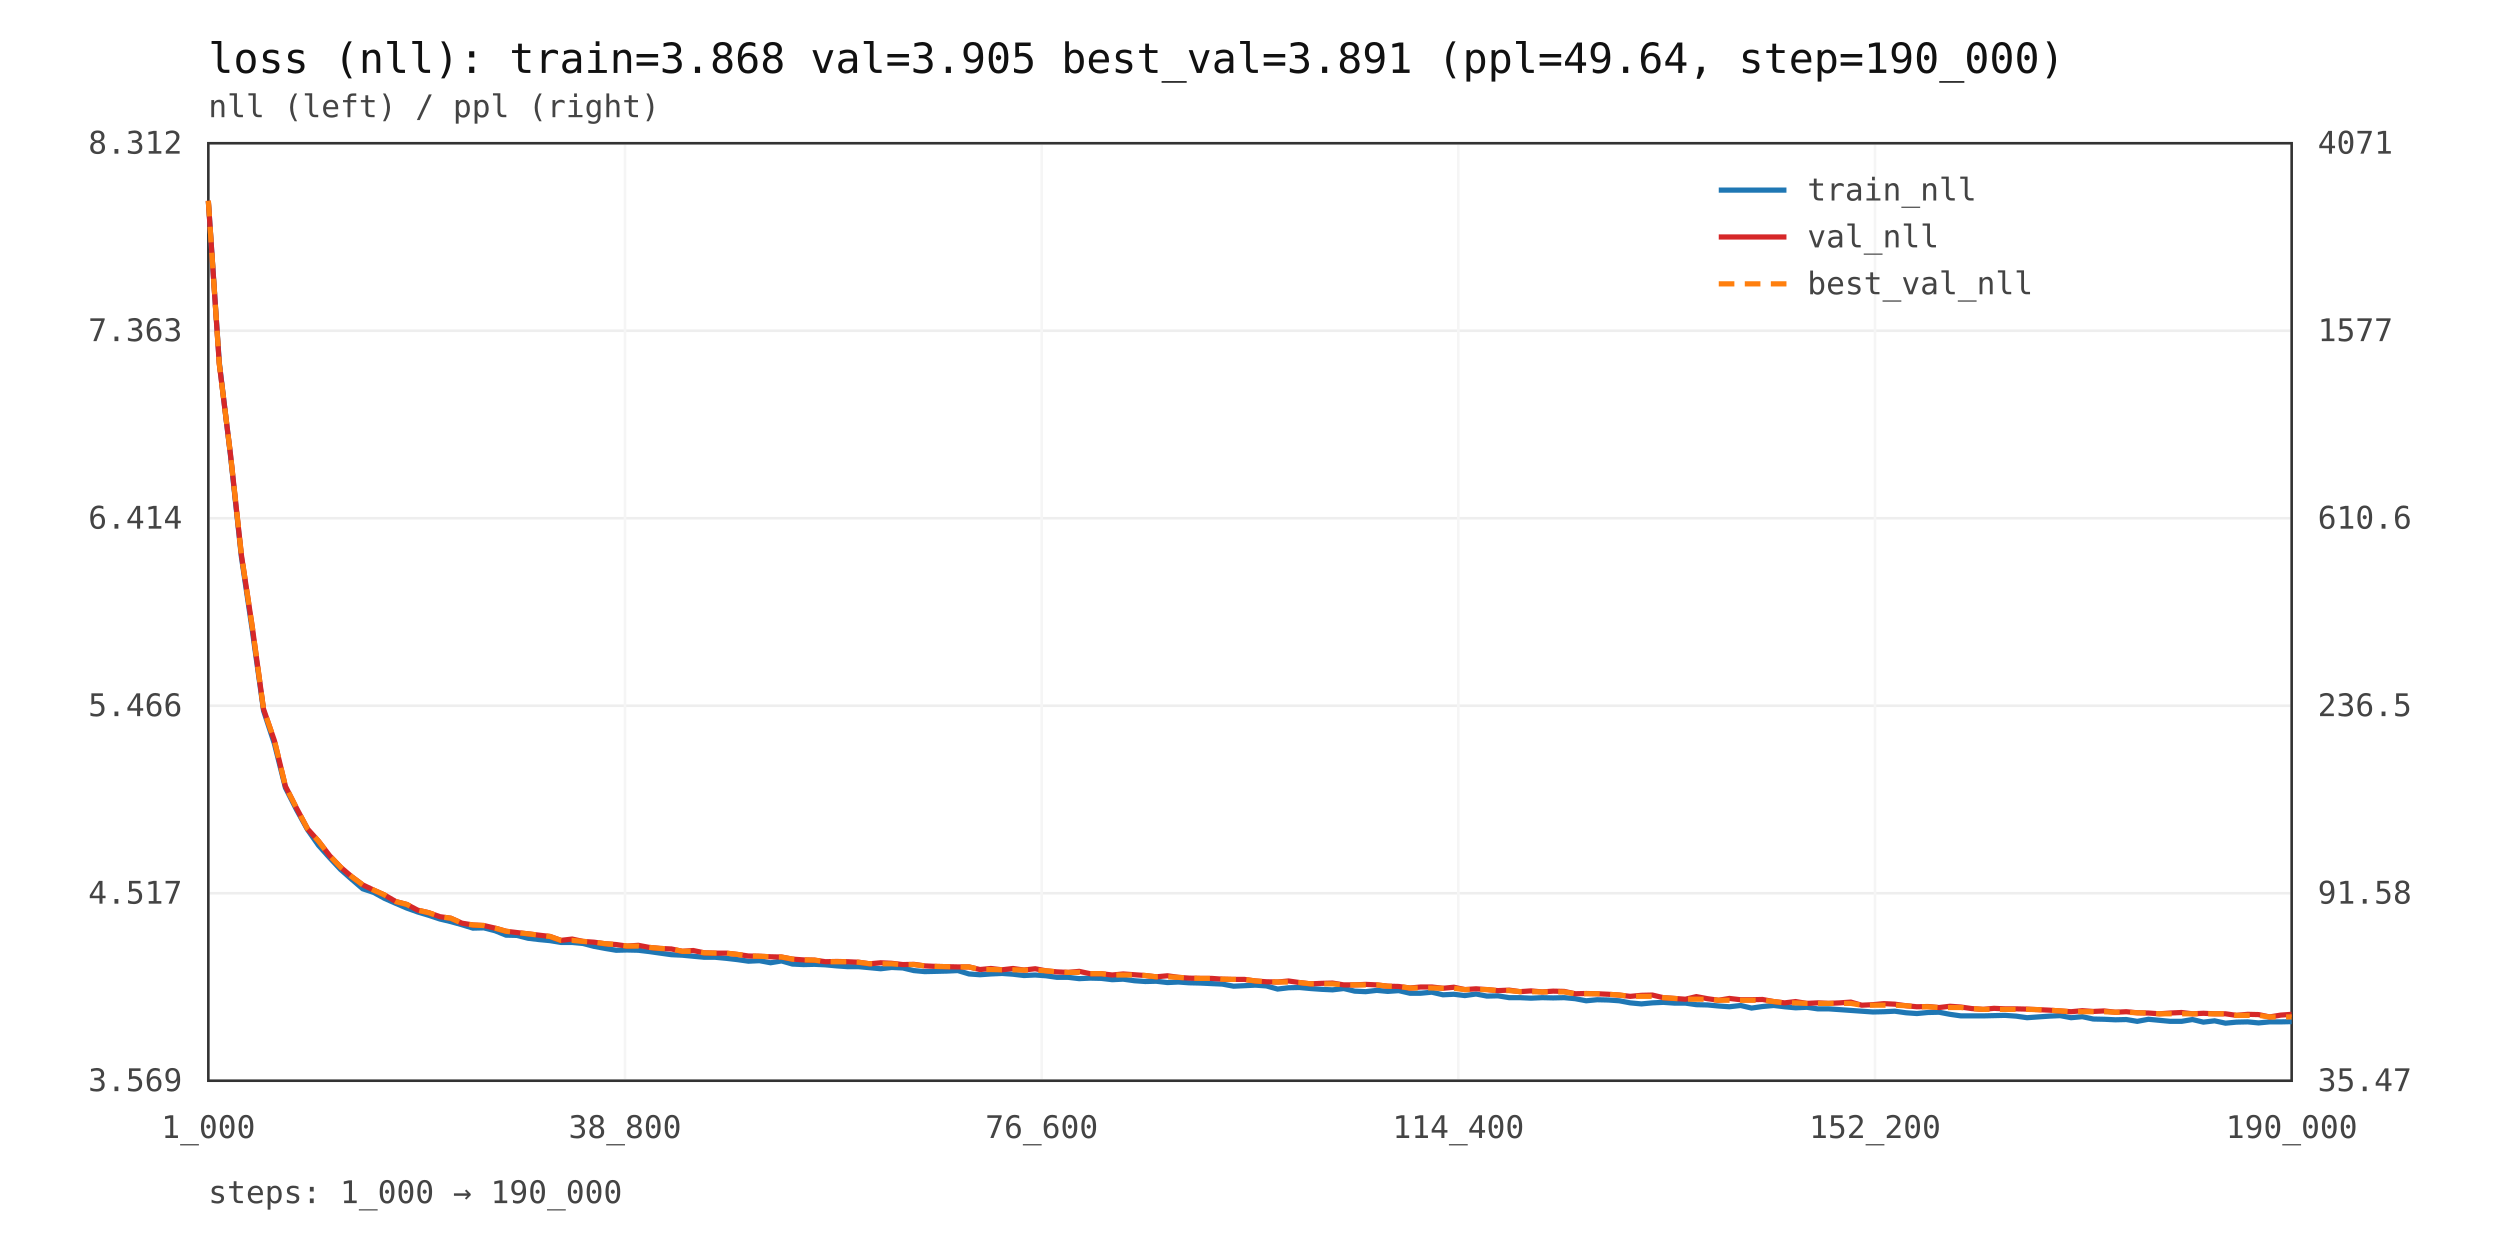
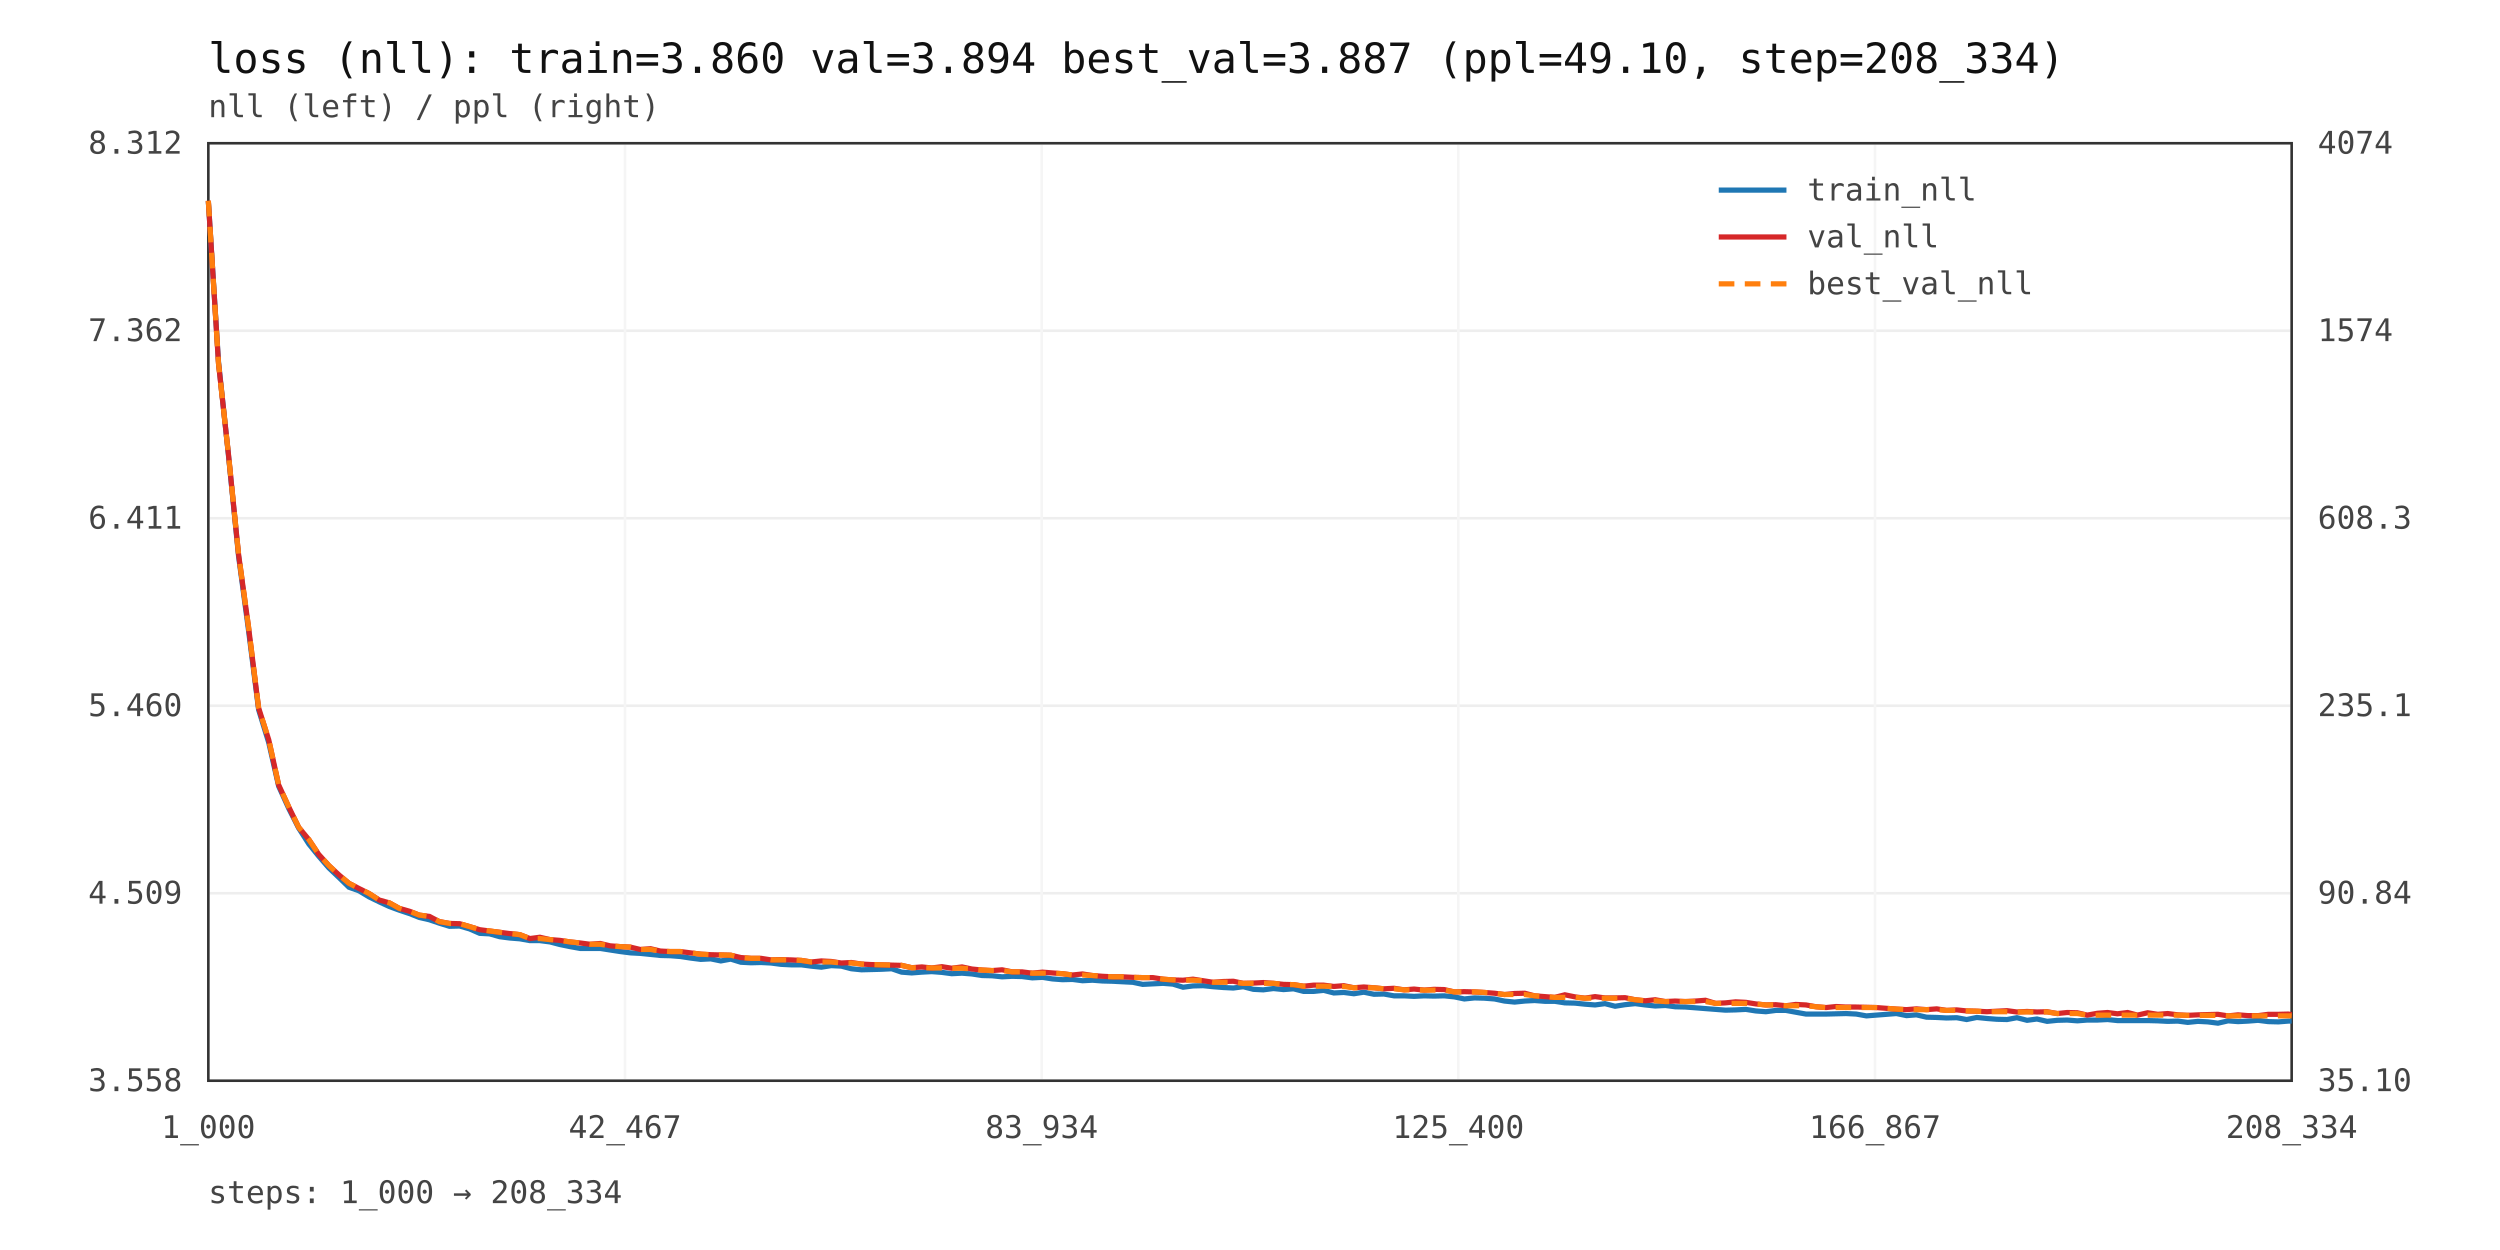
<svg xmlns="http://www.w3.org/2000/svg" width="960" height="480" viewBox="0 0 960 480">
  <style>
  .mono { font-family: ui-monospace, SFMono-Regular, Menlo, Monaco, Consolas, monospace; }
  .small { font-size: 12px; fill: #444; }
  .title { font-size: 16px; fill: #111; }
</style>
  <rect x="0" y="0" width="100%" height="100%" fill="white" />
-   <text class="mono title" x="80" y="28">loss (nll): train=3.868  val=3.905  best_val=3.891   (ppl=49.64, step=190_000)</text>
+   <text class="mono title" x="80" y="28">loss (nll): train=3.860  val=3.894  best_val=3.887   (ppl=49.10, step=208_334)</text>
  <line x1="80" y1="415.0" x2="880" y2="415.0" stroke="#eee" stroke-width="1" />
-   <text class="mono small" x="70" y="419.0" text-anchor="end">3.569</text>
-   <text class="mono small" x="890" y="419.0" text-anchor="start">35.47</text>
+   <text class="mono small" x="70" y="419.0" text-anchor="end">3.558</text>
+   <text class="mono small" x="890" y="419.0" text-anchor="start">35.10</text>
  <line x1="80" y1="343.0" x2="880" y2="343.0" stroke="#eee" stroke-width="1" />
-   <text class="mono small" x="70" y="347.0" text-anchor="end">4.517</text>
-   <text class="mono small" x="890" y="347.0" text-anchor="start">91.58</text>
+   <text class="mono small" x="70" y="347.0" text-anchor="end">4.509</text>
+   <text class="mono small" x="890" y="347.0" text-anchor="start">90.84</text>
  <line x1="80" y1="271.0" x2="880" y2="271.0" stroke="#eee" stroke-width="1" />
-   <text class="mono small" x="70" y="275.0" text-anchor="end">5.466</text>
-   <text class="mono small" x="890" y="275.0" text-anchor="start">236.5</text>
+   <text class="mono small" x="70" y="275.0" text-anchor="end">5.460</text>
+   <text class="mono small" x="890" y="275.0" text-anchor="start">235.1</text>
  <line x1="80" y1="199.0" x2="880" y2="199.0" stroke="#eee" stroke-width="1" />
-   <text class="mono small" x="70" y="203.0" text-anchor="end">6.414</text>
-   <text class="mono small" x="890" y="203.0" text-anchor="start">610.6</text>
+   <text class="mono small" x="70" y="203.0" text-anchor="end">6.411</text>
+   <text class="mono small" x="890" y="203.0" text-anchor="start">608.3</text>
  <line x1="80" y1="127.0" x2="880" y2="127.0" stroke="#eee" stroke-width="1" />
-   <text class="mono small" x="70" y="131.0" text-anchor="end">7.363</text>
-   <text class="mono small" x="890" y="131.0" text-anchor="start">1577</text>
+   <text class="mono small" x="70" y="131.0" text-anchor="end">7.362</text>
+   <text class="mono small" x="890" y="131.0" text-anchor="start">1574</text>
  <line x1="80" y1="55.0" x2="880" y2="55.0" stroke="#eee" stroke-width="1" />
  <text class="mono small" x="70" y="59.0" text-anchor="end">8.312</text>
-   <text class="mono small" x="890" y="59.0" text-anchor="start">4071</text>
+   <text class="mono small" x="890" y="59.0" text-anchor="start">4074</text>
  <line x1="80.0" y1="55" x2="80.0" y2="415" stroke="#f5f5f5" stroke-width="1" />
  <text class="mono small" x="80.0" y="437" text-anchor="middle">1_000</text>
  <line x1="240.0" y1="55" x2="240.0" y2="415" stroke="#f5f5f5" stroke-width="1" />
-   <text class="mono small" x="240.0" y="437" text-anchor="middle">38_800</text>
+   <text class="mono small" x="240.0" y="437" text-anchor="middle">42_467</text>
  <line x1="400.0" y1="55" x2="400.0" y2="415" stroke="#f5f5f5" stroke-width="1" />
-   <text class="mono small" x="400.0" y="437" text-anchor="middle">76_600</text>
+   <text class="mono small" x="400.0" y="437" text-anchor="middle">83_934</text>
  <line x1="560.0" y1="55" x2="560.0" y2="415" stroke="#f5f5f5" stroke-width="1" />
-   <text class="mono small" x="560.0" y="437" text-anchor="middle">114_400</text>
+   <text class="mono small" x="560.0" y="437" text-anchor="middle">125_400</text>
  <line x1="720.0" y1="55" x2="720.0" y2="415" stroke="#f5f5f5" stroke-width="1" />
-   <text class="mono small" x="720.0" y="437" text-anchor="middle">152_200</text>
+   <text class="mono small" x="720.0" y="437" text-anchor="middle">166_867</text>
  <line x1="880.0" y1="55" x2="880.0" y2="415" stroke="#f5f5f5" stroke-width="1" />
-   <text class="mono small" x="880.0" y="437" text-anchor="middle">190_000</text>
+   <text class="mono small" x="880.0" y="437" text-anchor="middle">208_334</text>
  <rect x="80" y="55" width="800" height="360" fill="none" stroke="#333" stroke-width="1" />
  <text class="mono small" x="80" y="45">nll (left) / ppl (right)</text>
-   <polyline fill="none" stroke="#1f77b4" stroke-width="2" points="80.0,77.3 84.2,139.1 88.5,174.9 92.7,213.9 96.9,242.2 101.2,272.9 105.4,285.7 109.6,302.5 113.9,311.0 118.1,318.6 122.3,324.6 126.6,329.4 130.8,333.9 135.0,337.6 139.3,341.3 143.5,342.7 147.7,345.0 152.0,346.9 156.2,348.7 160.4,350.2 164.7,351.5 168.9,352.9 173.1,353.9 177.4,355.1 181.6,356.4 185.8,356.3 190.1,357.4 194.3,359.1 198.5,359.2 202.8,360.3 207.0,360.8 211.2,361.2 215.4,361.9 219.7,361.9 223.9,362.3 228.1,363.4 232.4,364.2 236.6,364.9 240.8,364.8 245.1,364.9 249.3,365.4 253.5,366.0 257.8,366.6 262.0,366.8 266.2,367.2 270.5,367.6 274.7,367.6 278.9,368.0 283.2,368.5 287.4,369.1 291.6,368.9 295.9,369.7 300.1,369.0 304.3,370.2 308.6,370.4 312.8,370.3 317.0,370.5 321.3,370.9 325.5,371.2 329.7,371.2 334.0,371.6 338.2,372.0 342.4,371.5 346.7,371.7 350.9,372.7 355.1,373.1 359.4,373.0 363.6,372.9 367.8,372.7 372.1,374.0 376.3,374.3 380.5,374.0 384.8,373.8 389.0,374.1 393.2,374.6 397.5,374.4 401.7,374.7 405.9,375.3 410.2,375.3 414.4,375.8 418.6,375.6 422.9,375.7 427.1,376.2 431.3,376.0 435.6,376.6 439.8,376.9 444.0,376.8 448.3,377.3 452.5,377.1 456.7,377.4 461.0,377.5 465.2,377.7 469.4,377.9 473.7,378.7 477.9,378.5 482.1,378.3 486.3,378.6 490.6,379.8 494.8,379.3 499.0,379.2 503.3,379.6 507.5,379.9 511.7,380.1 516.0,379.6 520.2,380.6 524.4,380.8 528.7,380.3 532.9,380.7 537.1,380.4 541.4,381.4 545.6,381.4 549.8,381.0 554.1,382.0 558.3,381.8 562.5,382.3 566.8,381.7 571.0,382.5 575.2,382.4 579.5,383.1 583.7,383.1 587.9,383.3 592.2,383.1 596.4,383.2 600.6,383.1 604.9,383.5 609.1,384.3 613.3,383.9 617.6,384.0 621.8,384.3 626.0,385.1 630.3,385.5 634.5,385.1 638.7,384.9 643.0,385.2 647.2,385.2 651.4,385.8 655.7,385.9 659.9,386.3 664.1,386.6 668.4,386.1 672.6,387.1 676.8,386.5 681.1,386.1 685.3,386.6 689.5,387.0 693.8,386.8 698.0,387.4 702.2,387.4 706.5,387.7 710.7,388.0 714.9,388.3 719.2,388.6 723.4,388.5 727.6,388.3 731.9,388.9 736.1,389.2 740.3,388.8 744.6,388.7 748.8,389.5 753.0,390.1 757.2,390.1 761.5,390.1 765.7,390.0 769.9,389.9 774.2,390.2 778.4,390.8 782.6,390.5 786.9,390.2 791.1,390.0 795.3,390.8 799.6,390.4 803.8,391.3 808.0,391.4 812.3,391.6 816.5,391.5 820.7,392.2 825.0,391.4 829.2,391.8 833.4,392.2 837.7,392.2 841.9,391.5 846.1,392.5 850.4,392.0 854.6,392.9 858.8,392.5 863.1,392.4 867.3,392.8 871.5,392.4 875.8,392.4 880.0,392.3" />
-   <polyline fill="none" stroke="#d62728" stroke-width="2" points="80.0,77.1 84.2,139.7 88.5,174.4 92.7,213.1 96.9,240.9 101.2,272.3 105.4,284.5 109.6,301.9 113.9,310.4 118.1,318.3 122.3,323.0 126.6,328.6 130.8,333.0 135.0,336.6 139.3,339.8 143.5,341.8 147.7,343.7 152.0,346.2 156.2,347.3 160.4,349.5 164.7,350.5 168.9,352.0 173.1,352.6 177.4,354.5 181.6,355.2 185.8,355.4 190.1,356.4 194.3,357.6 198.5,358.1 202.8,358.6 207.0,359.1 211.2,359.6 215.4,361.1 219.7,360.6 223.9,361.5 228.1,361.8 232.4,362.4 236.6,362.7 240.8,363.3 245.1,363.0 249.3,363.8 253.5,364.2 257.8,364.4 262.0,365.3 266.2,365.0 270.5,365.9 274.7,366.0 278.9,366.0 283.2,366.5 287.4,367.1 291.6,367.2 295.9,367.4 300.1,367.5 304.3,368.3 308.6,368.6 312.8,368.7 317.0,369.3 321.3,369.2 325.5,369.3 329.7,369.5 334.0,370.1 338.2,369.7 342.4,369.9 346.7,370.4 350.9,370.3 355.1,370.9 359.4,371.1 363.6,371.2 367.8,371.3 372.1,371.3 376.3,372.3 380.5,371.9 384.8,372.4 389.0,371.9 393.2,372.5 397.5,372.0 401.7,372.8 405.9,373.2 410.2,373.4 414.4,373.0 418.6,373.9 422.9,373.9 427.1,374.4 431.3,374.0 435.6,374.3 439.8,374.6 444.0,375.1 448.3,374.7 452.5,375.3 456.7,375.6 461.0,375.7 465.2,375.7 469.4,376.0 473.7,376.1 477.9,376.1 482.1,376.7 486.3,377.0 490.6,377.1 494.8,376.7 499.0,377.3 503.3,377.8 507.5,377.6 511.7,377.5 516.0,378.2 520.2,378.2 524.4,378.0 528.7,378.2 532.9,378.7 537.1,378.8 541.4,379.4 545.6,379.0 549.8,379.0 554.1,379.5 558.3,379.1 562.5,380.0 566.8,379.7 571.0,380.0 575.2,380.4 579.5,380.2 583.7,380.8 587.9,380.5 592.2,380.9 596.4,380.6 600.6,380.7 604.9,381.6 609.1,381.5 613.3,381.6 617.6,381.8 621.8,382.1 626.0,382.6 630.3,382.2 634.5,382.1 638.7,383.1 643.0,383.4 647.2,383.7 651.4,382.7 655.7,383.5 659.9,384.1 664.1,383.4 668.4,383.9 672.6,383.9 676.8,383.8 681.1,384.6 685.3,385.1 689.5,384.6 693.8,385.3 698.0,385.1 702.2,385.3 706.5,385.1 710.7,384.8 714.9,386.0 719.2,385.8 723.4,385.4 727.6,385.6 731.9,386.2 736.1,386.6 740.3,386.5 744.6,386.9 748.8,386.4 753.0,386.7 757.2,387.3 761.5,387.6 765.7,387.2 769.9,387.4 774.2,387.4 778.4,387.5 782.6,387.7 786.9,387.9 791.1,388.2 795.3,388.5 799.6,388.1 803.8,388.4 808.0,388.2 812.3,388.7 816.5,388.5 820.7,388.9 825.0,389.0 829.2,389.3 833.4,389.0 837.7,388.8 841.9,389.3 846.1,389.1 850.4,389.3 854.6,389.3 858.8,389.9 863.1,389.5 867.3,389.6 871.5,390.5 875.8,389.8 880.0,389.5" />
-   <polyline fill="none" stroke="#ff7f0e" stroke-width="2" stroke-dasharray="6,4" points="80.0,77.1 84.2,139.7 88.5,174.4 92.7,213.1 96.9,240.9 101.2,272.3 105.4,284.5 109.6,301.9 113.9,310.4 118.1,318.3 122.3,323.0 126.6,328.6 130.8,333.0 135.0,336.6 139.3,339.8 143.5,341.8 147.7,343.7 152.0,346.2 156.2,347.3 160.4,349.5 164.7,350.5 168.9,352.0 173.1,352.6 177.4,354.5 181.6,355.2 185.8,355.4 190.1,356.4 194.3,357.6 198.5,358.1 202.8,358.6 207.0,359.1 211.2,359.6 215.4,361.1 219.7,361.1 223.9,361.5 228.1,361.8 232.4,362.4 236.6,362.7 240.8,363.3 245.1,363.3 249.3,363.8 253.5,364.2 257.8,364.4 262.0,365.3 266.2,365.3 270.5,365.9 274.7,366.0 278.9,366.0 283.2,366.5 287.4,367.1 291.6,367.2 295.9,367.4 300.1,367.5 304.3,368.3 308.6,368.6 312.8,368.7 317.0,369.3 321.3,369.3 325.5,369.3 329.7,369.5 334.0,370.1 338.2,370.1 342.4,370.1 346.7,370.4 350.9,370.4 355.1,370.9 359.4,371.1 363.6,371.2 367.8,371.3 372.1,371.3 376.3,372.3 380.5,372.3 384.8,372.4 389.0,372.4 393.2,372.5 397.5,372.5 401.7,372.8 405.9,373.2 410.2,373.4 414.4,373.4 418.6,373.9 422.9,373.9 427.1,374.4 431.3,374.4 435.6,374.4 439.8,374.6 444.0,375.1 448.3,375.1 452.5,375.3 456.7,375.6 461.0,375.7 465.2,375.7 469.4,376.0 473.7,376.1 477.9,376.1 482.1,376.7 486.3,377.0 490.6,377.1 494.8,377.1 499.0,377.3 503.3,377.8 507.5,377.8 511.7,377.8 516.0,378.2 520.2,378.2 524.4,378.2 528.7,378.2 532.9,378.7 537.1,378.8 541.4,379.4 545.6,379.4 549.8,379.4 554.1,379.5 558.3,379.5 562.5,380.0 566.8,380.0 571.0,380.0 575.2,380.4 579.5,380.4 583.7,380.8 587.9,380.8 592.2,380.9 596.4,380.9 600.6,380.9 604.9,381.6 609.1,381.6 613.3,381.6 617.6,381.8 621.8,382.1 626.0,382.6 630.3,382.6 634.5,382.6 638.7,383.1 643.0,383.4 647.2,383.7 651.4,383.7 655.7,383.7 659.9,384.1 664.1,384.1 668.4,384.1 672.6,384.1 676.8,384.1 681.1,384.6 685.3,385.1 689.5,385.1 693.8,385.3 698.0,385.3 702.2,385.3 706.5,385.3 710.7,385.3 714.9,386.0 719.2,386.0 723.4,386.0 727.6,386.0 731.9,386.2 736.1,386.6 740.3,386.6 744.6,386.9 748.8,386.9 753.0,386.9 757.2,387.3 761.5,387.6 765.7,387.6 769.9,387.6 774.2,387.6 778.4,387.6 782.6,387.7 786.9,387.9 791.1,388.2 795.3,388.5 799.6,388.5 803.8,388.5 808.0,388.5 812.3,388.7 816.5,388.7 820.7,388.9 825.0,389.0 829.2,389.3 833.4,389.3 837.7,389.3 841.9,389.3 846.1,389.3 850.4,389.3 854.6,389.3 858.8,389.9 863.1,389.9 867.3,389.9 871.5,390.5 875.8,390.5 880.0,390.5" />
+   <polyline fill="none" stroke="#1f77b4" stroke-width="2" points="80.0,77.3 83.9,138.9 87.7,174.6 91.6,213.5 95.4,241.8 99.3,272.5 103.2,285.2 107.0,301.9 110.9,310.5 114.7,318.0 118.6,324.1 122.4,328.8 126.3,333.3 130.2,337.0 134.0,340.7 137.9,342.1 141.7,344.4 145.6,346.3 149.5,348.1 153.3,349.5 157.2,350.8 161.0,352.3 164.9,353.2 168.7,354.5 172.6,355.7 176.5,355.6 180.3,356.7 184.2,358.4 188.0,358.6 191.9,359.7 195.8,360.2 199.6,360.5 203.5,361.2 207.3,361.2 211.2,361.7 215.0,362.7 218.9,363.5 222.8,364.2 226.6,364.2 230.5,364.2 234.3,364.8 238.2,365.4 242.1,365.9 245.9,366.1 249.8,366.5 253.6,366.9 257.5,367.0 261.3,367.3 265.2,367.9 269.1,368.4 272.9,368.2 276.8,369.0 280.6,368.3 284.5,369.5 288.4,369.7 292.2,369.6 296.1,369.8 299.9,370.3 303.8,370.5 307.7,370.5 311.5,371.0 315.4,371.4 319.2,370.8 323.1,371.0 326.9,372.0 330.8,372.4 334.7,372.3 338.5,372.2 342.4,372.0 346.2,373.3 350.1,373.6 354.0,373.3 357.8,373.1 361.7,373.4 365.5,373.9 369.4,373.7 373.2,374.0 377.1,374.6 381.0,374.7 384.8,375.1 388.7,374.9 392.5,375.0 396.4,375.5 400.3,375.3 404.1,375.9 408.0,376.2 411.8,376.1 415.7,376.6 419.5,376.4 423.4,376.7 427.3,376.8 431.1,377.0 435.0,377.2 438.8,378.0 442.7,377.8 446.6,377.6 450.4,377.9 454.3,379.1 458.1,378.6 462.0,378.5 465.9,378.9 469.7,379.2 473.6,379.4 477.4,378.9 481.3,379.9 485.1,380.1 489.0,379.6 492.9,380.0 496.7,379.7 500.6,380.7 504.4,380.7 508.3,380.3 512.2,381.3 516.0,381.1 519.9,381.6 523.7,381.0 527.6,381.8 531.4,381.7 535.3,382.4 539.2,382.4 543.0,382.6 546.9,382.4 550.7,382.5 554.6,382.4 558.5,382.8 562.3,383.6 566.2,383.2 570.0,383.3 573.9,383.6 577.7,384.4 581.6,384.8 585.5,384.4 589.3,384.2 593.2,384.5 597.0,384.5 600.9,385.1 604.8,385.2 608.6,385.6 612.5,385.9 616.3,385.4 620.2,386.4 624.0,385.8 627.9,385.4 631.8,385.9 635.6,386.3 639.5,386.1 643.3,386.6 647.2,386.7 651.1,387.0 654.9,387.3 658.8,387.6 662.6,387.9 666.5,387.8 670.4,387.6 674.2,388.2 678.1,388.5 681.9,388.0 685.8,388.0 689.6,388.7 693.5,389.4 697.4,389.4 701.2,389.4 705.1,389.3 708.9,389.2 712.8,389.4 716.7,390.1 720.5,389.8 724.4,389.5 728.2,389.2 732.1,390.0 735.9,389.7 739.8,390.6 743.7,390.7 747.5,390.9 751.4,390.8 755.2,391.5 759.1,390.7 763.0,391.1 766.8,391.4 770.7,391.5 774.5,390.8 778.4,391.8 782.2,391.3 786.1,392.2 790.0,391.8 793.8,391.7 797.7,392.0 801.5,391.7 805.4,391.7 809.3,391.5 813.1,391.9 817.0,391.9 820.8,391.9 824.7,391.9 828.6,392.0 832.4,392.2 836.3,392.1 840.1,392.6 844.0,392.2 847.8,392.4 851.7,392.9 855.6,392.0 859.4,392.3 863.3,392.1 867.1,391.8 871.0,392.3 874.9,392.4 878.7,392.1 880.0,392.1" />
+   <polyline fill="none" stroke="#d62728" stroke-width="2" points="80.0,77.1 83.9,139.5 87.7,174.2 91.6,212.8 95.4,240.5 99.3,271.8 103.2,284.1 107.0,301.4 110.9,309.9 114.7,317.7 118.6,322.4 122.4,328.1 126.3,332.4 130.2,336.0 134.0,339.2 137.9,341.2 141.7,343.1 145.6,345.6 149.5,346.7 153.3,348.8 157.2,349.9 161.0,351.4 164.9,351.9 168.7,353.9 172.6,354.6 176.5,354.7 180.3,355.8 184.2,357.0 188.0,357.5 191.9,358.0 195.8,358.5 199.6,358.9 203.5,360.4 207.3,359.9 211.2,360.8 215.0,361.1 218.9,361.7 222.8,362.1 226.6,362.6 230.5,362.3 234.3,363.2 238.2,363.5 242.1,363.7 245.9,364.6 249.8,364.3 253.6,365.2 257.5,365.4 261.3,365.4 265.2,365.9 269.1,366.4 272.9,366.6 276.8,366.7 280.6,366.8 284.5,367.7 288.4,368.0 292.2,368.0 296.1,368.6 299.9,368.5 303.8,368.6 307.7,368.8 311.5,369.4 315.4,369.0 319.2,369.2 323.1,369.8 326.9,369.6 330.8,370.2 334.7,370.4 338.5,370.5 342.4,370.6 346.2,370.7 350.1,371.6 354.0,371.3 357.8,371.7 361.7,371.2 365.5,371.8 369.4,371.3 373.2,372.1 377.1,372.5 381.0,372.7 384.8,372.4 388.7,373.2 392.5,373.2 396.4,373.7 400.3,373.3 404.1,373.6 408.0,373.9 411.8,374.4 415.7,374.0 419.5,374.6 423.4,374.9 427.3,375.1 431.1,375.1 435.0,375.3 438.8,375.4 442.7,375.4 446.6,376.0 450.4,376.3 454.3,376.4 458.1,376.0 462.0,376.6 465.9,377.2 469.7,376.9 473.6,376.8 477.4,377.6 481.3,377.5 485.1,377.3 489.0,377.6 492.9,378.0 496.7,378.1 500.6,378.7 504.4,378.3 508.3,378.3 512.2,378.8 516.0,378.5 519.9,379.3 523.7,379.0 527.6,379.3 531.4,379.7 535.3,379.5 539.2,380.1 543.0,379.8 546.9,380.2 550.7,379.9 554.6,380.0 558.5,380.9 562.3,380.8 566.2,380.9 570.0,381.1 573.9,381.4 577.7,381.9 581.6,381.5 585.5,381.4 589.3,382.4 593.2,382.7 597.0,383.0 600.9,382.0 604.8,382.8 608.6,383.3 612.5,382.7 616.3,383.2 620.2,383.2 624.0,383.1 627.9,383.9 631.8,384.3 635.6,383.9 639.5,384.6 643.3,384.4 647.2,384.6 651.1,384.4 654.9,384.1 658.8,385.3 662.6,385.1 666.5,384.7 670.4,384.9 674.2,385.5 678.1,385.9 681.9,385.8 685.8,386.2 689.6,385.7 693.5,385.9 697.4,386.6 701.2,386.9 705.1,386.5 708.9,386.7 712.8,386.7 716.7,386.8 720.5,386.9 724.4,387.2 728.2,387.5 732.1,387.7 735.9,387.4 739.8,387.7 743.7,387.4 747.5,388.0 751.4,387.8 755.2,388.2 759.1,388.3 763.0,388.5 766.8,388.3 770.7,388.1 774.5,388.6 778.4,388.4 782.2,388.6 786.1,388.5 790.0,389.2 793.8,388.8 797.7,388.9 801.5,389.8 805.4,389.1 809.3,388.8 813.1,389.3 817.0,388.8 820.8,389.8 824.7,388.9 828.6,389.5 832.4,389.2 836.3,389.7 840.1,389.9 844.0,389.7 847.8,389.6 851.7,389.5 855.6,390.1 859.4,389.7 863.3,390.0 867.1,390.0 871.0,389.5 874.9,389.5 878.7,389.4 880.0,389.6" />
+   <polyline fill="none" stroke="#ff7f0e" stroke-width="2" stroke-dasharray="6,4" points="80.0,77.1 83.9,139.5 87.7,174.2 91.6,212.8 95.4,240.5 99.3,271.8 103.2,284.1 107.0,301.4 110.9,309.9 114.7,317.7 118.6,322.4 122.4,328.1 126.3,332.4 130.2,336.0 134.0,339.2 137.9,341.2 141.7,343.1 145.6,345.6 149.5,346.7 153.3,348.8 157.2,349.9 161.0,351.4 164.9,351.9 168.7,353.9 172.6,354.6 176.5,354.7 180.3,355.8 184.2,357.0 188.0,357.5 191.9,358.0 195.8,358.5 199.6,358.9 203.5,360.4 207.3,360.4 211.2,360.8 215.0,361.1 218.9,361.7 222.8,362.1 226.6,362.6 230.5,362.6 234.3,363.2 238.2,363.5 242.1,363.7 245.9,364.6 249.8,364.6 253.6,365.2 257.5,365.4 261.3,365.4 265.2,365.9 269.1,366.4 272.9,366.6 276.8,366.7 280.6,366.8 284.5,367.7 288.4,368.0 292.2,368.0 296.1,368.6 299.9,368.6 303.8,368.6 307.7,368.8 311.5,369.4 315.4,369.4 319.2,369.4 323.1,369.8 326.9,369.8 330.8,370.2 334.7,370.4 338.5,370.5 342.4,370.6 346.2,370.7 350.1,371.6 354.0,371.6 357.8,371.7 361.7,371.7 365.5,371.8 369.4,371.8 373.2,372.1 377.1,372.5 381.0,372.7 384.8,372.7 388.7,373.2 392.5,373.2 396.4,373.7 400.3,373.7 404.1,373.7 408.0,373.9 411.8,374.4 415.7,374.4 419.5,374.6 423.4,374.9 427.3,375.1 431.1,375.1 435.0,375.3 438.8,375.4 442.7,375.4 446.6,376.0 450.4,376.3 454.3,376.4 458.1,376.4 462.0,376.6 465.9,377.2 469.7,377.2 473.6,377.2 477.4,377.6 481.3,377.6 485.1,377.6 489.0,377.6 492.9,378.0 496.7,378.1 500.6,378.7 504.4,378.7 508.3,378.7 512.2,378.8 516.0,378.8 519.9,379.3 523.7,379.3 527.6,379.3 531.4,379.7 535.3,379.7 539.2,380.1 543.0,380.1 546.9,380.2 550.7,380.2 554.6,380.2 558.5,380.9 562.3,380.9 566.2,380.9 570.0,381.1 573.9,381.4 577.7,381.9 581.6,381.9 585.5,381.9 589.3,382.4 593.2,382.7 597.0,383.0 600.9,383.0 604.8,383.0 608.6,383.3 612.5,383.3 616.3,383.3 620.2,383.3 624.0,383.3 627.9,383.9 631.8,384.3 635.6,384.3 639.5,384.6 643.3,384.6 647.2,384.6 651.1,384.6 654.9,384.6 658.8,385.3 662.6,385.3 666.5,385.3 670.4,385.3 674.2,385.5 678.1,385.9 681.9,385.9 685.8,386.2 689.6,386.2 693.5,386.2 697.4,386.6 701.2,386.9 705.1,386.9 708.9,386.9 712.8,386.9 716.7,386.9 720.5,386.9 724.4,387.2 728.2,387.5 732.1,387.7 735.9,387.7 739.8,387.7 743.7,387.7 747.5,388.0 751.4,388.0 755.2,388.2 759.1,388.3 763.0,388.5 766.8,388.5 770.7,388.5 774.5,388.6 778.4,388.6 782.2,388.6 786.1,388.6 790.0,389.2 793.8,389.2 797.7,389.2 801.5,389.8 805.4,389.8 809.3,389.8 813.1,389.8 817.0,389.8 820.8,389.8 824.7,389.8 828.6,389.8 832.4,389.8 836.3,389.8 840.1,389.9 844.0,389.9 847.8,389.9 851.7,389.9 855.6,390.1 859.4,390.1 863.3,390.1 867.1,390.1 871.0,390.1 874.9,390.1 878.7,390.1 880.0,390.1" />
  <line x1="660" y1="73" x2="686" y2="73" stroke="#1f77b4" stroke-width="2" />
  <text class="mono small" x="694" y="77">train_nll</text>
  <line x1="660" y1="91" x2="686" y2="91" stroke="#d62728" stroke-width="2" />
  <text class="mono small" x="694" y="95">val_nll</text>
  <line x1="660" y1="109" x2="686" y2="109" stroke="#ff7f0e" stroke-width="2" stroke-dasharray="6,4" />
  <text class="mono small" x="694" y="113">best_val_nll</text>
-   <text class="mono small" x="80" y="462">steps: 1_000 → 190_000</text>
+   <text class="mono small" x="80" y="462">steps: 1_000 → 208_334</text>
</svg>
